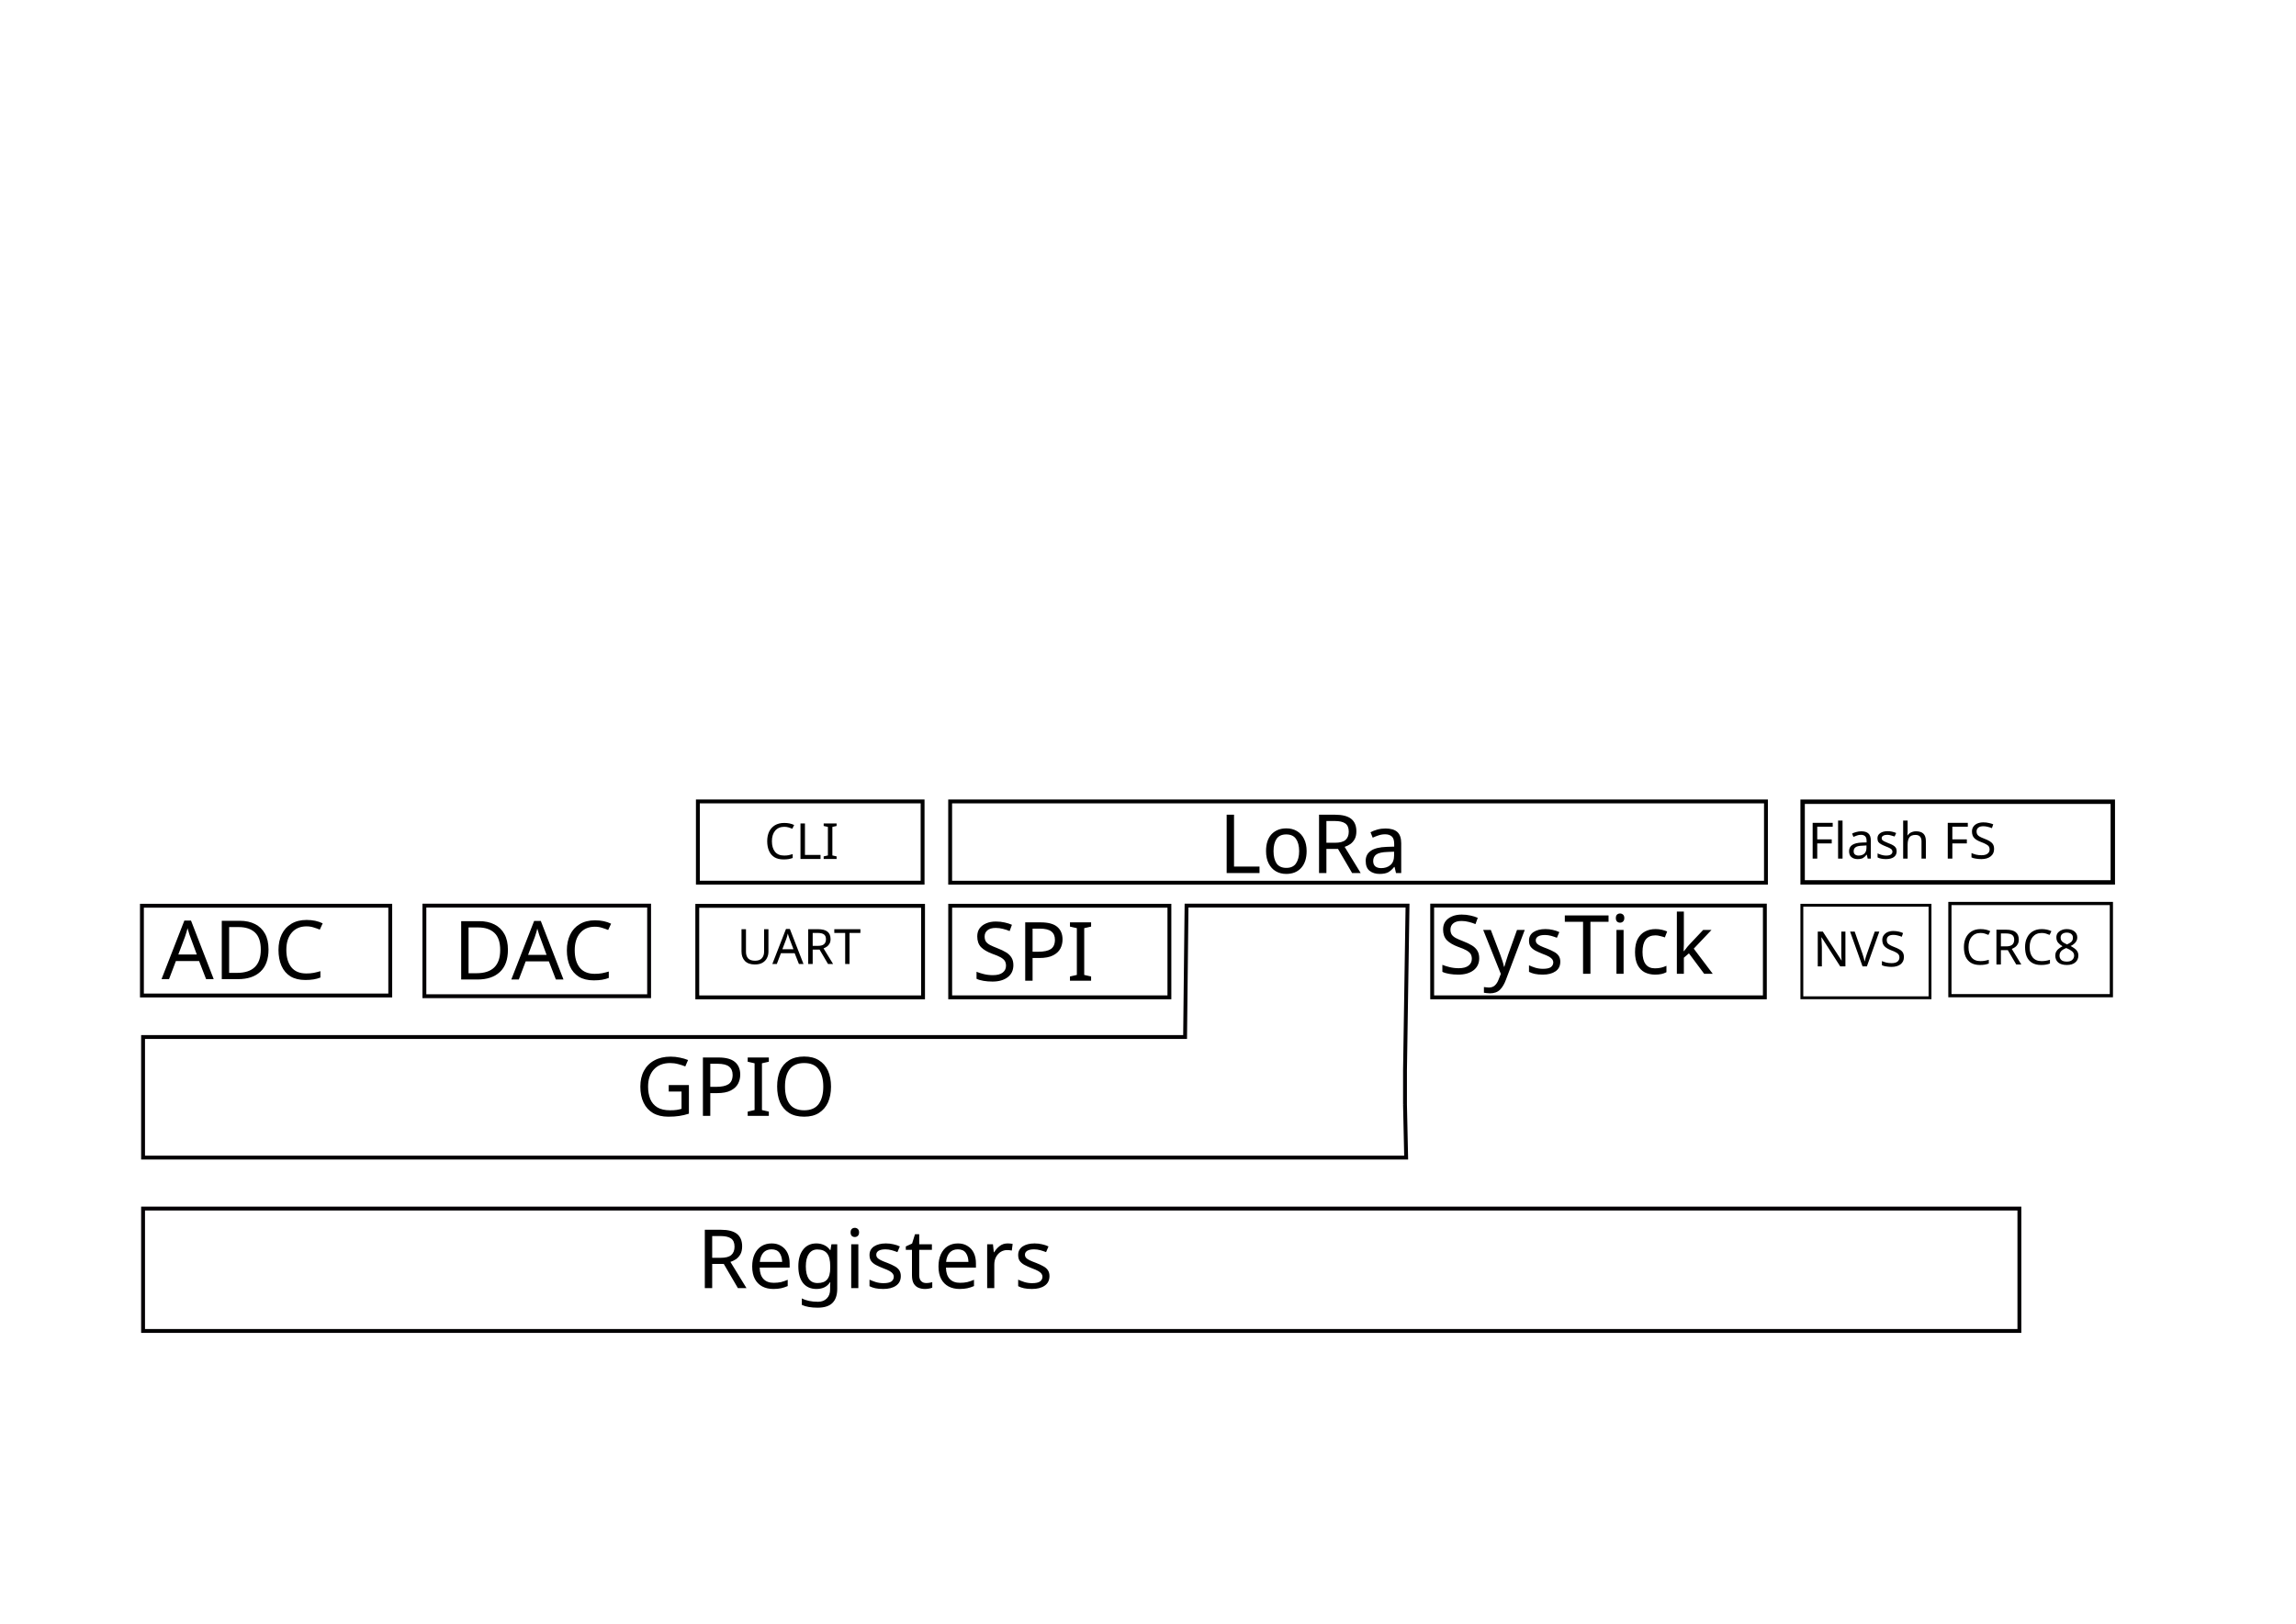
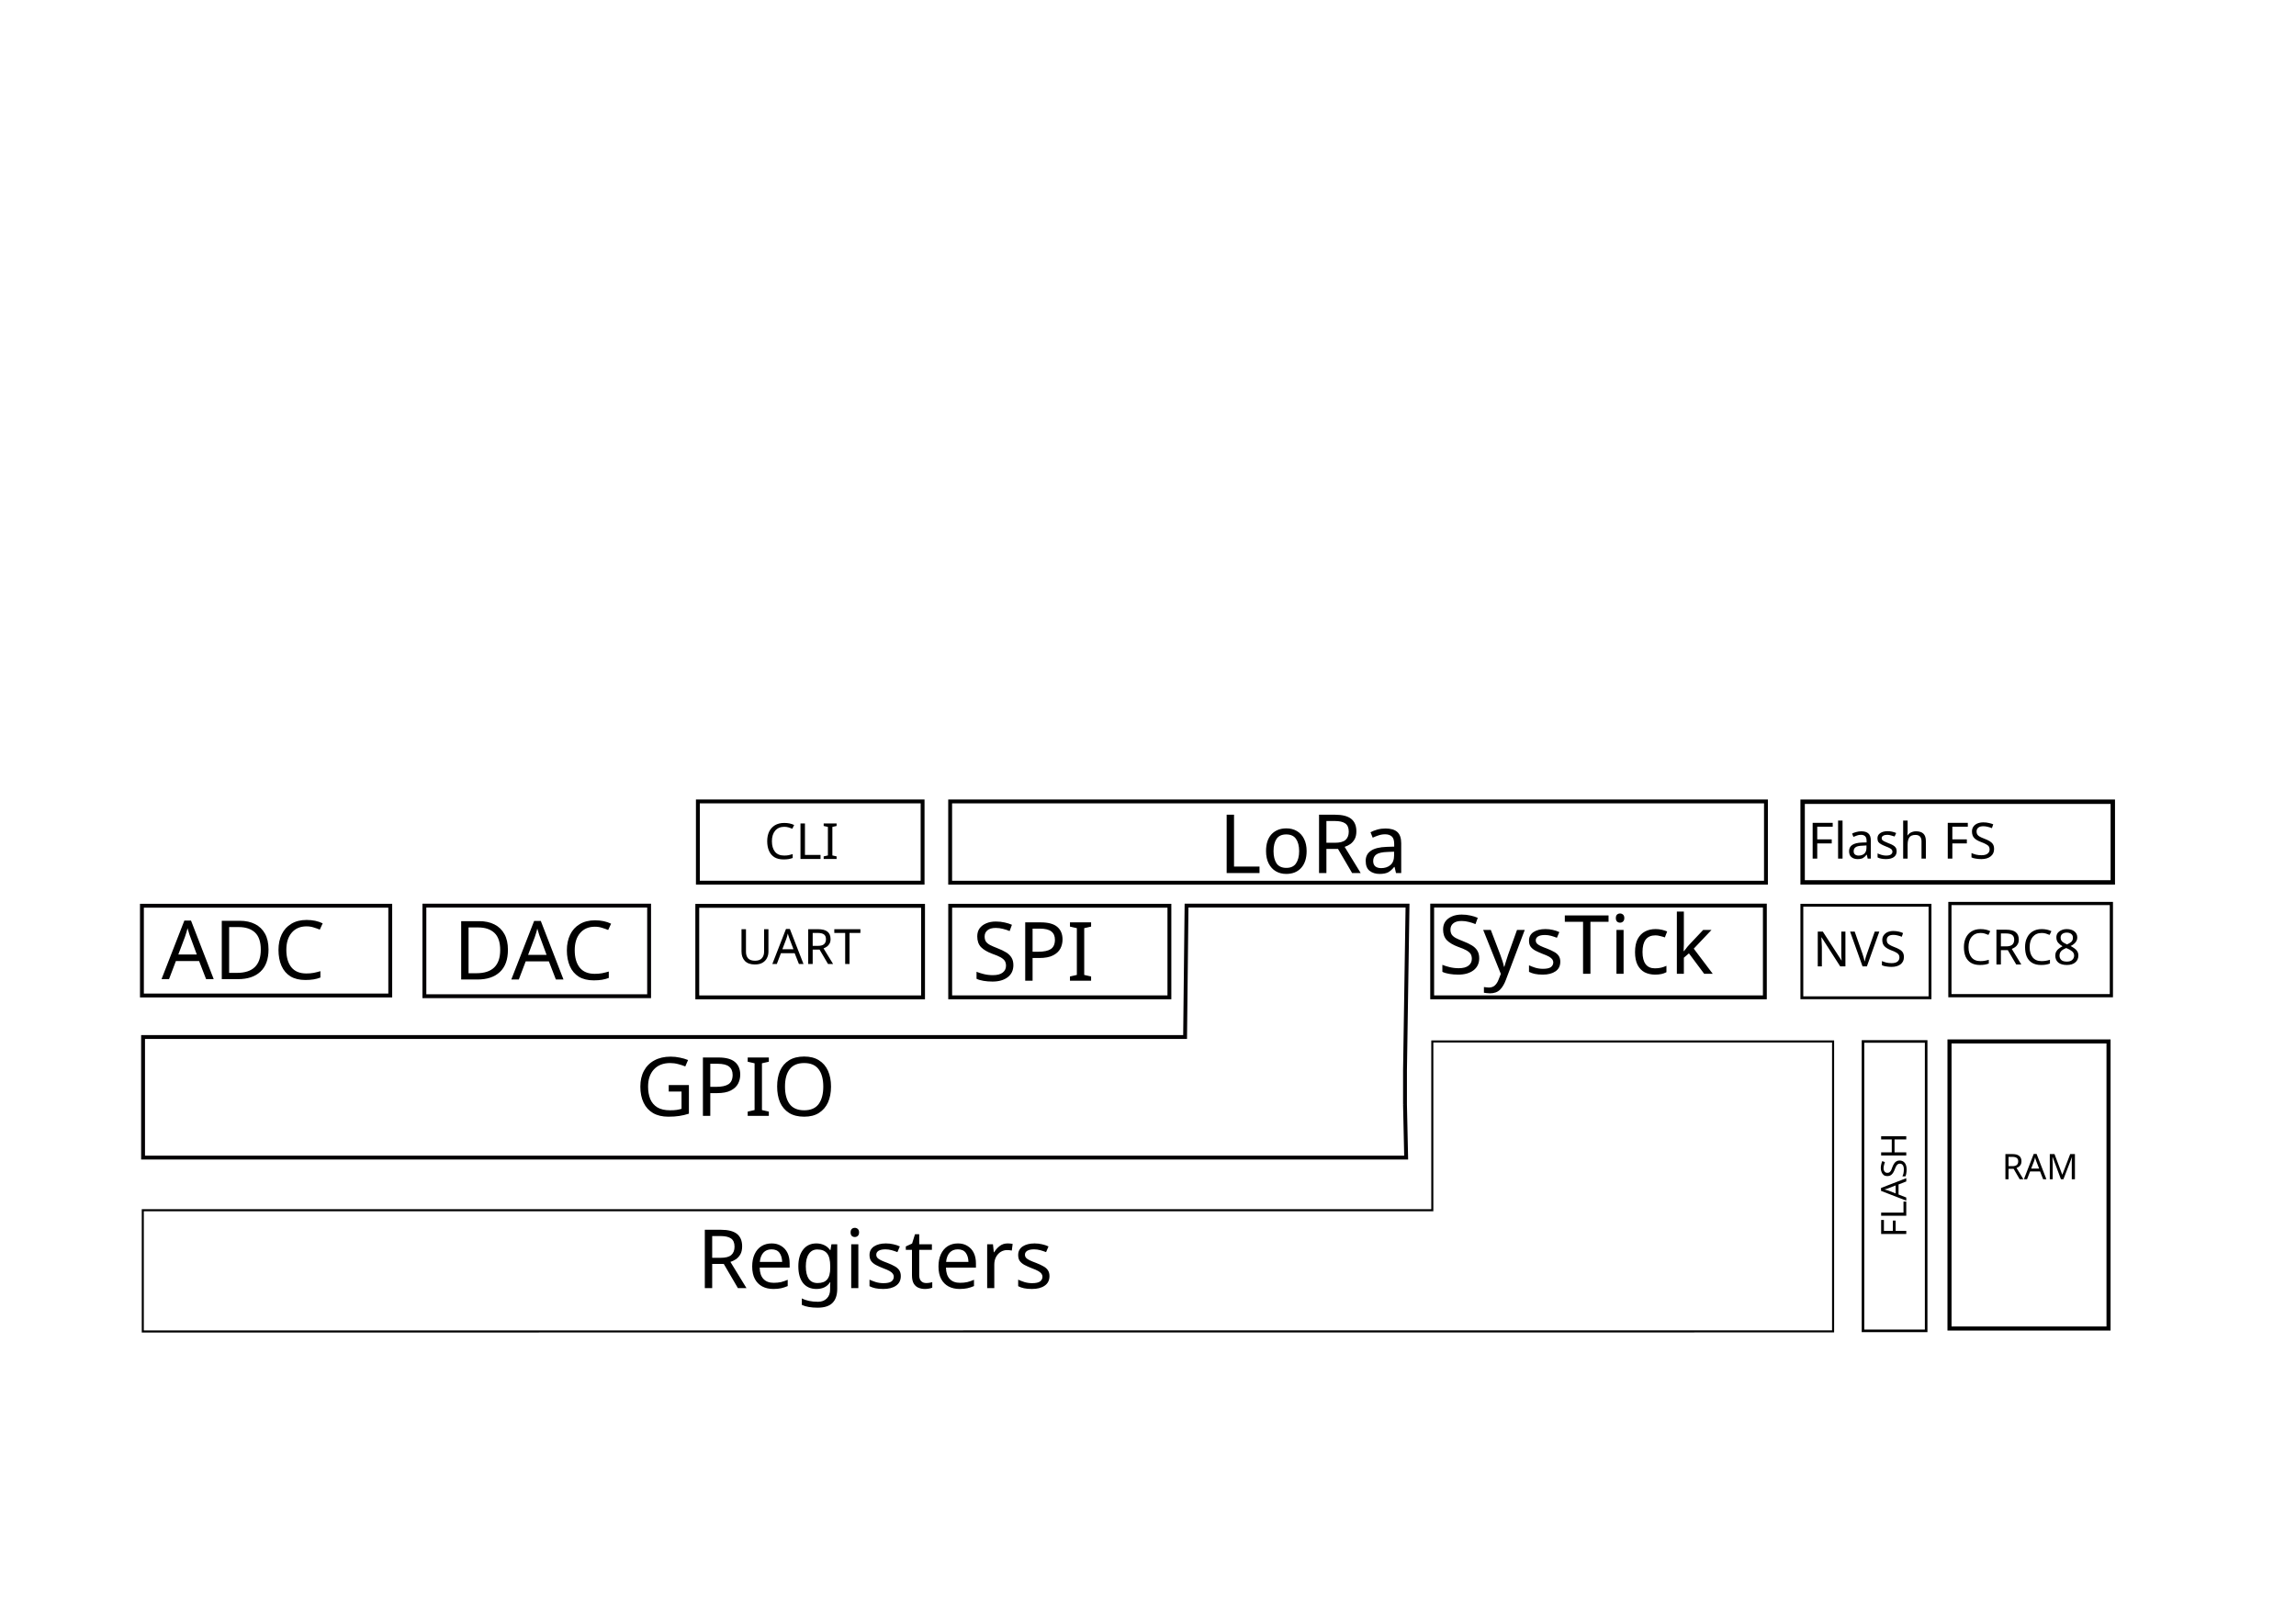
<svg xmlns="http://www.w3.org/2000/svg" width="297mm" height="210mm" viewBox="0 0 297 210" version="1.1" id="svg251068">
  <defs id="defs251065">
    <marker style="overflow:visible" id="marker359531" refX="0" refY="0" orient="auto">
      <path transform="matrix(-0.8,0,0,-0.8,-10,0)" style="fill:context-stroke;fill-rule:evenodd;stroke:context-stroke;stroke-width:1pt" d="M 0,0 5,-5 -12.5,0 5,5 Z" id="path359529" />
    </marker>
    <marker style="overflow:visible" id="Arrow1Lend" refX="0" refY="0" orient="auto">
      <path transform="matrix(-0.8,0,0,-0.8,-10,0)" style="fill:context-stroke;fill-rule:evenodd;stroke:context-stroke;stroke-width:1pt" d="M 0,0 5,-5 -12.5,0 5,5 Z" id="path298981" />
    </marker>
  </defs>
  <g id="layer1" />
  <g id="layer3">
    <rect style="fill:none;stroke:#000000;stroke-width:0.5;stroke-miterlimit:4;stroke-dasharray:none;stroke-opacity:1" id="rect4767" width="105.528" height="10.511" x="122.908" y="103.651" />
    <rect style="fill:none;stroke:#000000;stroke-width:0.5;stroke-miterlimit:4;stroke-dasharray:none;stroke-opacity:1" id="rect5089" width="43.034" height="11.869" x="185.26" y="117.122" />
    <rect style="fill:none;stroke:#000000;stroke-width:0.5;stroke-miterlimit:4;stroke-dasharray:none;stroke-opacity:1" id="rect5091" width="28.357" height="11.846" x="122.912" y="117.144" />
    <rect style="fill:none;stroke:#000000;stroke-width:0.5;stroke-miterlimit:4;stroke-dasharray:none;stroke-opacity:1" id="rect5091-0" width="29.204" height="11.838" x="90.197" y="117.156" />
    <rect style="fill:none;stroke:#000000;stroke-width:0.5;stroke-miterlimit:4;stroke-dasharray:none;stroke-opacity:1" id="rect5091-0-6" width="29.069" height="10.508" x="90.274" y="103.65" />
    <text xml:space="preserve" style="font-style:normal;font-weight:normal;font-size:6.31px;line-height:1.25;font-family:sans-serif;fill:#000000;fill-opacity:1;stroke:none;stroke-width:0.158" x="95.356" y="124.675" id="text3859-1">
      <tspan id="tspan3857-0" style="stroke-width:0.158" x="95.356" y="124.675">UART</tspan>
    </text>
    <text xml:space="preserve" style="font-style:normal;font-weight:normal;font-size:6.438px;line-height:1.25;font-family:sans-serif;fill:#000000;fill-opacity:1;stroke:none;stroke-width:0.161" x="98.853" y="111.09" id="text20802">
      <tspan id="tspan20800" style="stroke-width:0.161" x="98.853" y="111.09">CLI</tspan>
    </text>
    <text xml:space="preserve" style="font-style:normal;font-weight:normal;font-size:10.583px;line-height:1.25;font-family:sans-serif;fill:#000000;fill-opacity:1;stroke:none;stroke-width:0.265" x="20.894" y="126.636" id="text21398">
      <tspan id="tspan21396" style="stroke-width:0.265" x="20.894" y="126.636">ADC</tspan>
    </text>
    <text xml:space="preserve" style="font-style:normal;font-weight:normal;font-size:10.583px;line-height:1.25;font-family:sans-serif;fill:#000000;fill-opacity:1;stroke:none;stroke-width:0.265" x="82.19" y="144.318" id="text22326">
      <tspan id="tspan22324" style="stroke-width:0.265" x="82.19" y="144.318">GPIO</tspan>
    </text>
    <text xml:space="preserve" style="font-style:normal;font-weight:normal;font-size:10.583px;line-height:1.25;font-family:sans-serif;fill:#000000;fill-opacity:1;stroke:none;stroke-width:0.265" x="58.625" y="126.683" id="text24604">
      <tspan id="tspan24602" style="stroke-width:0.265" x="58.625" y="126.683">DAC</tspan>
    </text>
    <rect style="fill:none;stroke:#030003;stroke-width:0.5;stroke-miterlimit:4;stroke-dasharray:none;stroke-opacity:1" id="rect26156" width="32.122" height="11.609" x="18.359" y="117.143" />
    <rect style="fill:none;stroke:#030003;stroke-width:0.5;stroke-miterlimit:4;stroke-dasharray:none;stroke-opacity:1" id="rect26158" width="29.069" height="11.716" x="54.897" y="117.128" />
    <rect style="fill:none;stroke:#000000;stroke-width:0.369;stroke-miterlimit:4;stroke-dasharray:none;stroke-opacity:1" id="rect5091-0-1" width="16.578" height="11.968" x="233.08" y="117.079" />
    <text xml:space="preserve" style="font-style:normal;font-weight:normal;font-size:6.31px;line-height:1.25;font-family:sans-serif;fill:#000000;fill-opacity:1;stroke:none;stroke-width:0.158" x="234.526" y="124.989" id="text3859-1-9">
      <tspan id="tspan3857-0-4" style="stroke-width:0.158" x="234.526" y="124.989">NVS</tspan>
    </text>
    <text xml:space="preserve" style="font-style:normal;font-weight:normal;font-size:6.485px;line-height:1.25;font-family:sans-serif;fill:#000000;fill-opacity:1;stroke:none;stroke-width:0.162" x="233.85" y="111.046" id="text69">
      <tspan id="tspan67" x="233.85" y="111.046" style="stroke-width:0.162">Flash FS</tspan>
    </text>
    <rect style="fill:none;stroke:#000000;stroke-width:0.57;stroke-miterlimit:4;stroke-dasharray:none;stroke-opacity:1" id="rect5091-0-1-7" width="40.122" height="10.434" x="233.18" y="103.689" />
    <path style="fill:none;stroke:#030003;stroke-width:0.5;stroke-linecap:butt;stroke-linejoin:miter;stroke-miterlimit:4;stroke-dasharray:none;stroke-opacity:1" d="m 181.745,142.855 v -4.419 l 0.326,-21.309 h -28.585 l -0.187,16.993 H 18.507 v 15.593 H 181.894 l -0.149,-6.858" id="path98" />
-     <rect style="opacity:0.998;fill:none;stroke:#030003;stroke-width:0.5;stroke-miterlimit:4;stroke-dasharray:none;stroke-opacity:1" id="rect945" width="242.712" height="15.83" x="18.507" y="156.308" />
    <text xml:space="preserve" style="font-style:normal;font-weight:normal;font-size:10.583px;line-height:1.25;font-family:sans-serif;fill:#000000;fill-opacity:1;stroke:none;stroke-width:0.265" x="90.142" y="166.598" id="text949">
      <tspan id="tspan947" x="90.142" y="166.598" style="stroke-width:0.265">Registers </tspan>
    </text>
    <rect style="fill:none;stroke:#000000;stroke-width:0.414;stroke-miterlimit:4;stroke-dasharray:none;stroke-opacity:1" id="rect5091-0-1-3" width="20.887" height="11.924" x="252.23" y="116.852" />
    <text xml:space="preserve" style="font-style:normal;font-weight:normal;font-size:6.31px;line-height:1.25;font-family:sans-serif;fill:#000000;fill-opacity:1;stroke:none;stroke-width:0.158" x="253.653" y="124.74" id="text3859-1-9-9">
      <tspan id="tspan3857-0-4-4" style="stroke-width:0.158" x="253.653" y="124.74">CRC8</tspan>
    </text>
+     <path style="fill:none;stroke:#000000;stroke-width:0.266px;stroke-linecap:butt;stroke-linejoin:miter;stroke-opacity:1" d="m 237.12,134.695 h -51.843 v 21.827 l -166.807,0 0,15.683 218.65,-0.012 z" id="path941" />
+     <text xml:space="preserve" style="font-style:normal;font-weight:normal;font-size:4.553px;line-height:1.25;font-family:sans-serif;fill:#000000;fill-opacity:1;stroke:none;stroke-width:0.114" x="258.971" y="152.511" id="text2563">
+       <tspan id="tspan2561" style="stroke-width:0.114" x="258.971" y="152.511">RAM</tspan>
+     </text>
+     <rect style="fill:none;stroke:#000000;stroke-width:0.527;stroke-miterlimit:4;stroke-dasharray:none" id="rect3169" width="20.57" height="37.127" x="252.179" y="134.695" />
+     <text xml:space="preserve" style="font-style:normal;font-weight:normal;font-size:4.553px;line-height:1.25;font-family:sans-serif;fill:#000000;fill-opacity:1;stroke:none;stroke-width:0.114" x="-160.036" y="246.585" id="text2563-4" transform="rotate(-90)">
+       <tspan id="tspan2561-5" style="stroke-width:0.114" x="-160.036" y="246.585">FLASH</tspan>
+     </text>
+     <rect style="fill:none;stroke:#000000;stroke-width:0.333;stroke-miterlimit:4;stroke-dasharray:none" id="rect3169-5" width="8.171" height="37.43" x="240.988" y="134.695" />
  </g>
  <g id="layer2">
    <text xml:space="preserve" style="font-style:normal;font-weight:normal;font-size:10.583px;line-height:1.25;font-family:sans-serif;fill:#000000;fill-opacity:1;stroke:none;stroke-width:0.265" x="157.645" y="112.92" id="text1395">
      <tspan id="tspan1393" style="stroke-width:0.265" x="157.645" y="112.92">LoRa</tspan>
    </text>
    <text xml:space="preserve" style="font-style:normal;font-weight:normal;font-size:10.583px;line-height:1.25;font-family:sans-serif;fill:#000000;fill-opacity:1;stroke:none;stroke-width:0.265" x="186.032" y="125.944" id="text2821">
      <tspan id="tspan2819" style="stroke-width:0.265" x="186.032" y="125.944">SysTick</tspan>
    </text>
    <text xml:space="preserve" style="font-style:normal;font-weight:normal;font-size:10.583px;line-height:1.25;font-family:sans-serif;fill:#000000;fill-opacity:1;stroke:none;stroke-width:0.265" x="125.772" y="126.841" id="text3859">
      <tspan id="tspan3857" style="stroke-width:0.265" x="125.772" y="126.841">SPI</tspan>
    </text>
  </g>
</svg>
